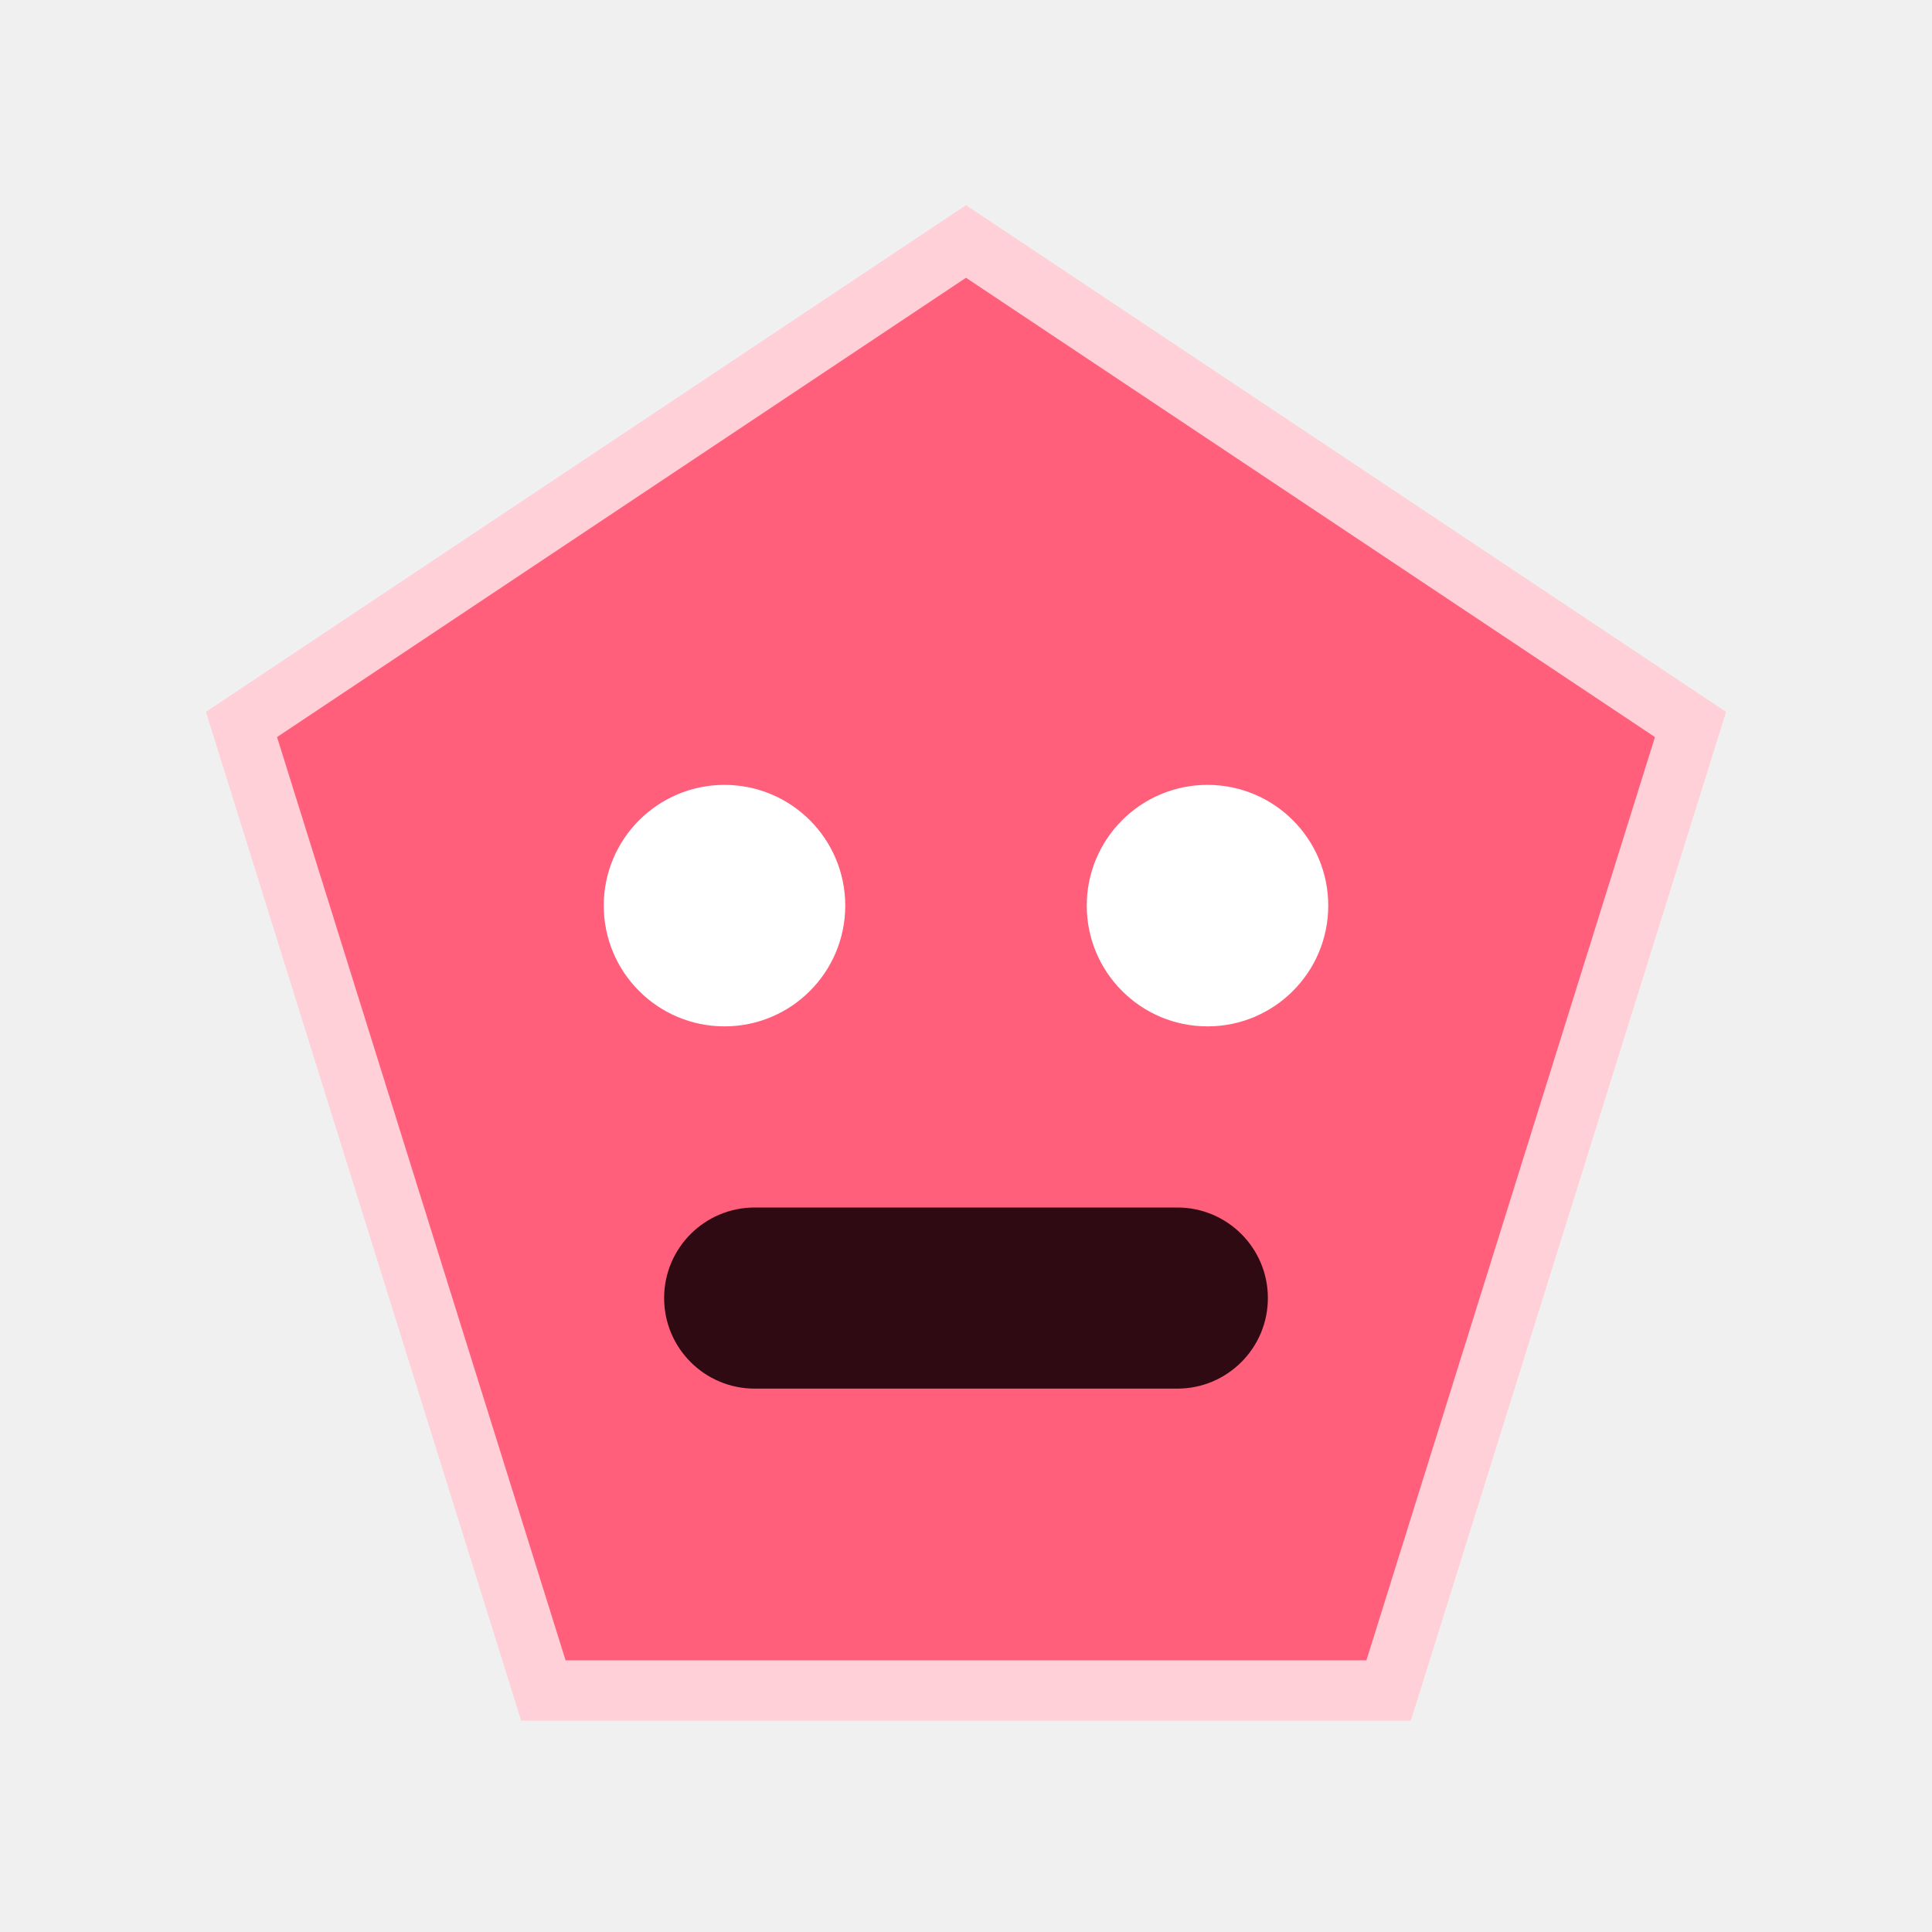
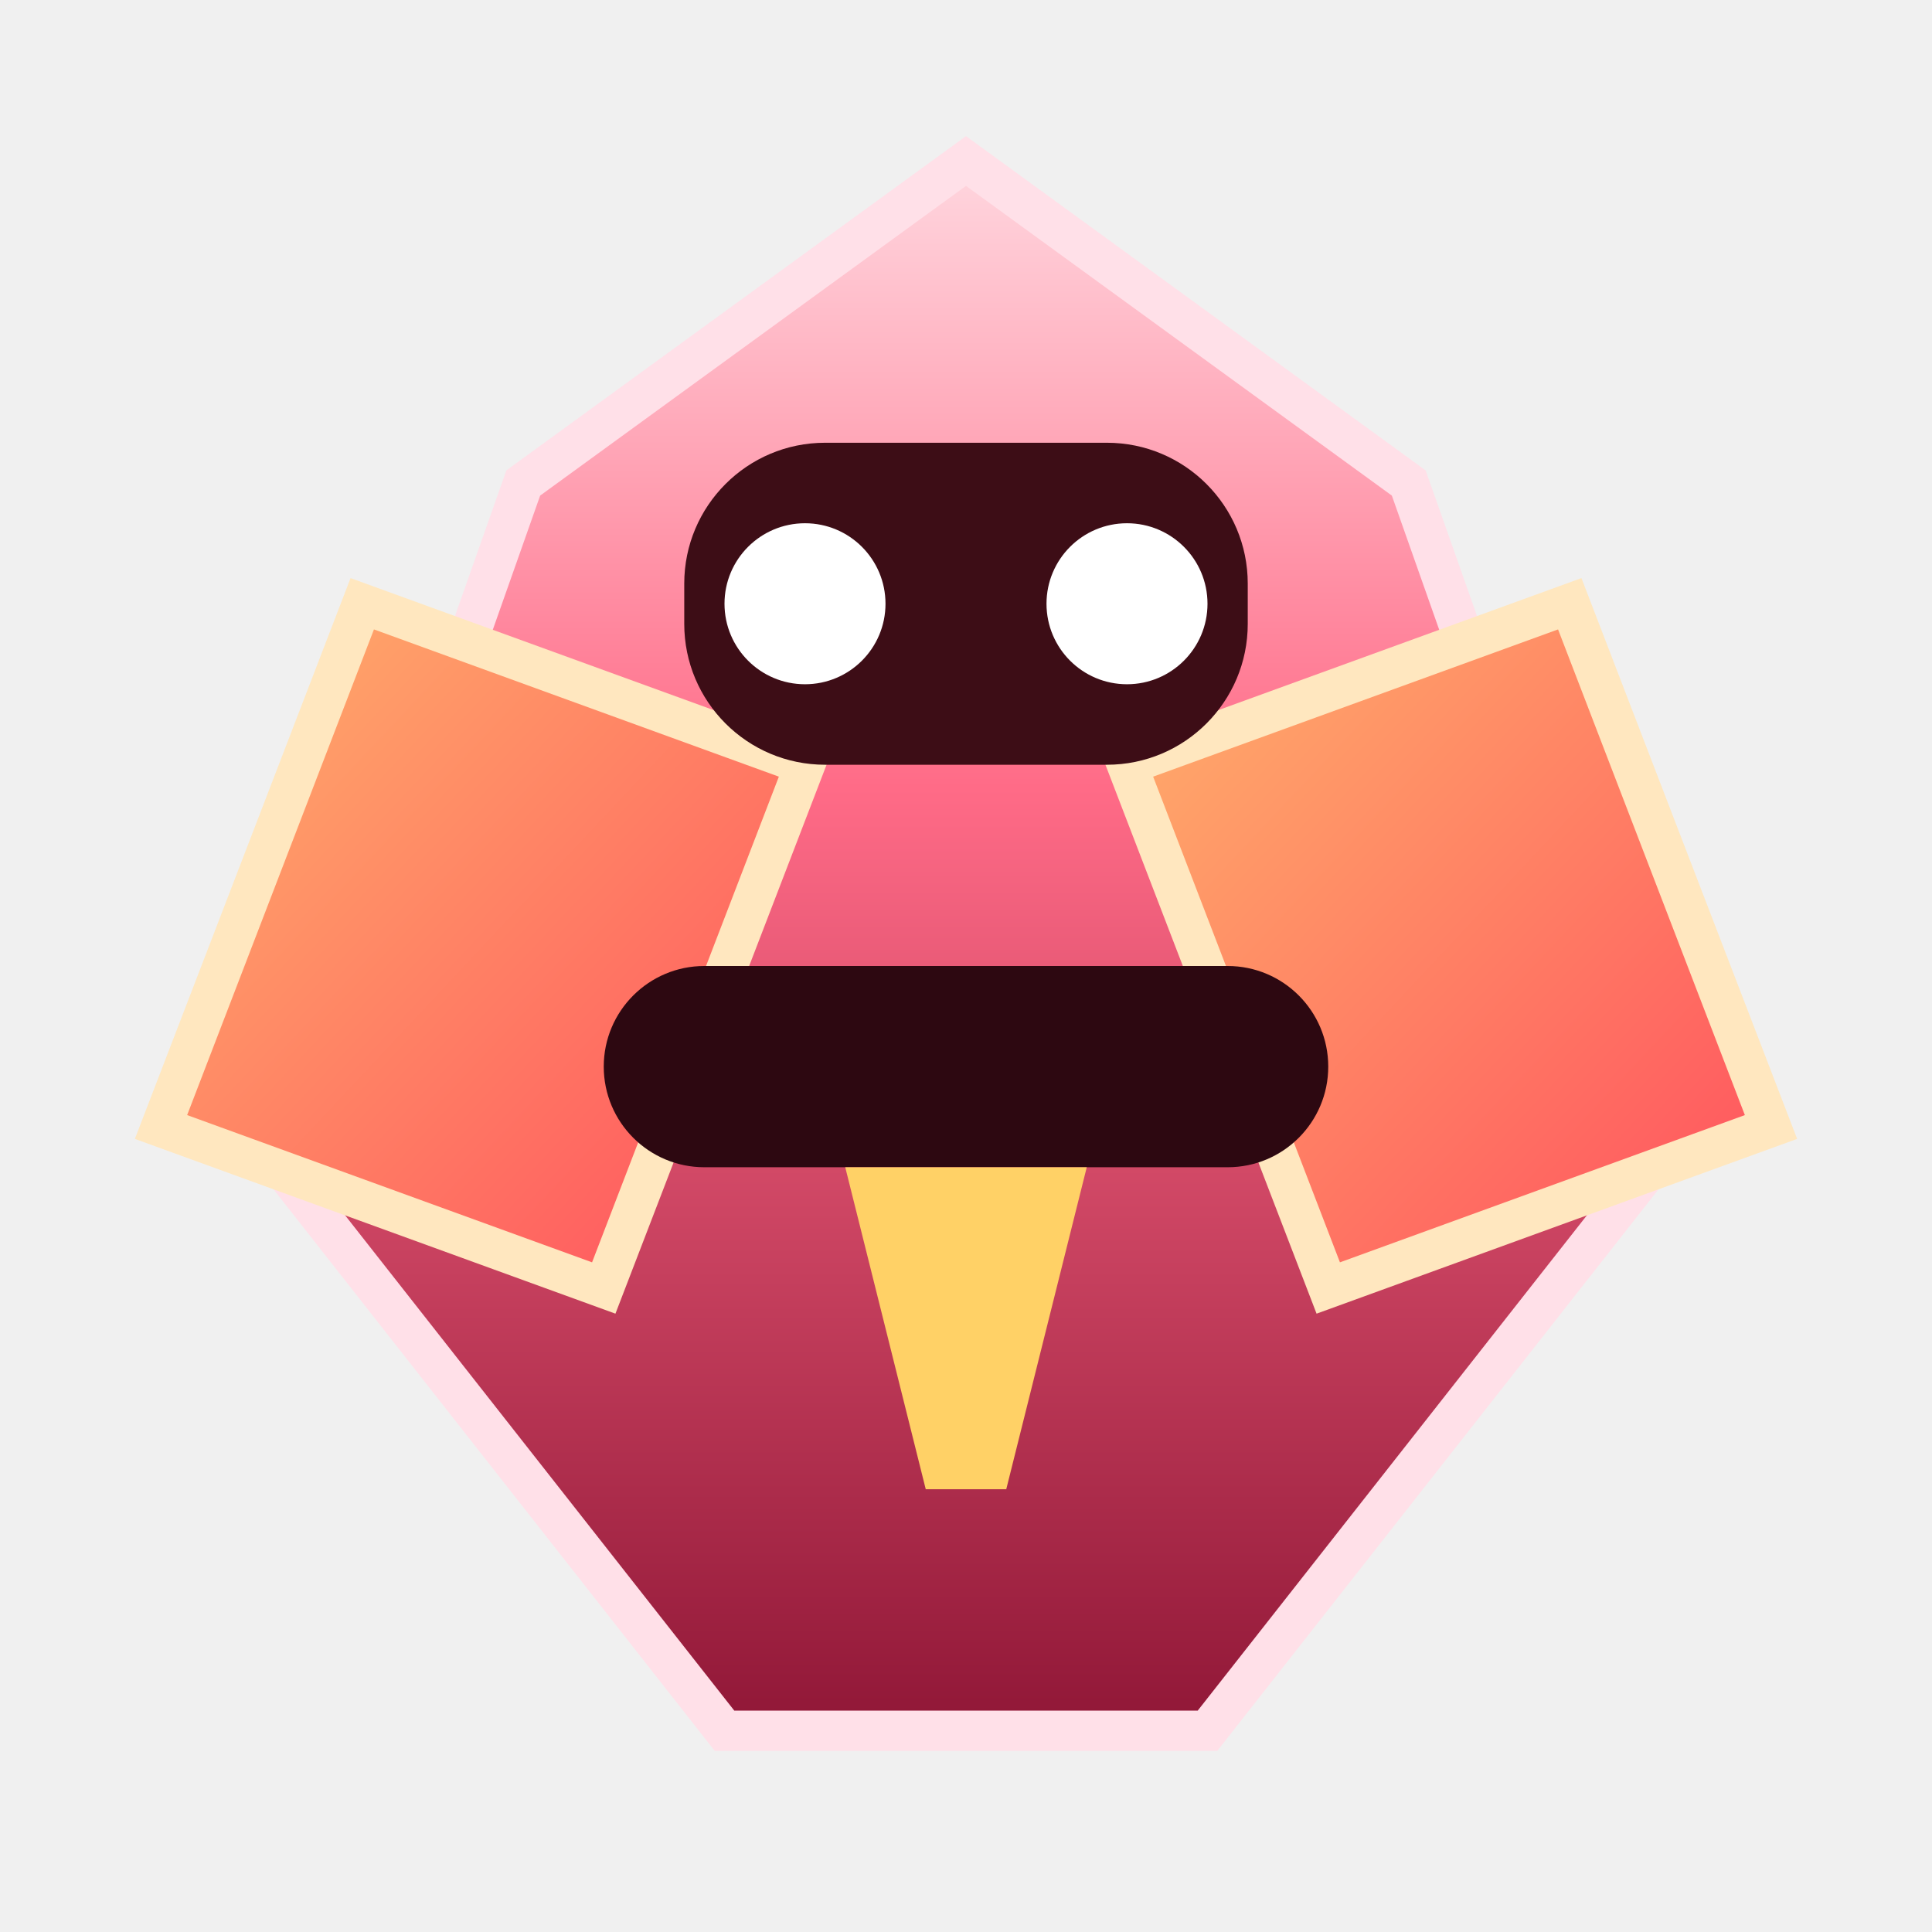
- <svg xmlns="http://www.w3.org/2000/svg" width="64" height="64" viewBox="0 0 64 64">
-   <polygon points="32,8 56,24 46,56 18,56 8,24" fill="#ff5f7a" stroke="#ffd0d8" stroke-width="2" />
-   <circle cx="24" cy="30" r="4" fill="#fff" />
+ <svg xmlns="http://www.w3.org/2000/svg" width="96" height="96" viewBox="0 0 96 96">
+   <defs>
+     <linearGradient id="e1" x1="0" y1="0" x2="0" y2="1">
+       <stop offset="0%" stop-color="#ffd8e0" />
+       <stop offset="40%" stop-color="#ff6b87" />
+       <stop offset="100%" stop-color="#8f1636" />
+     </linearGradient>
+     <linearGradient id="e2" x1="0" y1="0" x2="1" y2="1">
+       <stop offset="0%" stop-color="#ffb26b" />
+       <stop offset="100%" stop-color="#ff4f5e" />
+     </linearGradient>
+   </defs>
+   <polygon points="48,8 70,24 82,58 60,86 36,86 14,58 26,24" fill="url(#e1)" stroke="#ffe0e8" stroke-width="2" />
+   <polygon points="18,30 40,38 30,64 8,56" fill="url(#e2)" stroke="#ffe7bf" stroke-width="2" />
+   <polygon points="78,30 56,38 66,64 88,56" fill="url(#e2)" stroke="#ffe7bf" stroke-width="2" />
+   <rect x="34" y="22" width="28" height="16" rx="7" fill="#3d0d16" />
  <circle cx="40" cy="30" r="4" fill="#fff" />
-   <rect x="22" y="40" width="20" height="6" rx="3" fill="#2f0a12" />
+   <circle cx="56" cy="30" r="4" fill="#fff" />
+   <rect x="30" y="48" width="36" height="10" rx="5" fill="#2d0811" />
+   <polygon points="42,58 54,58 50,74 46,74" fill="#ffd166" />
</svg>
